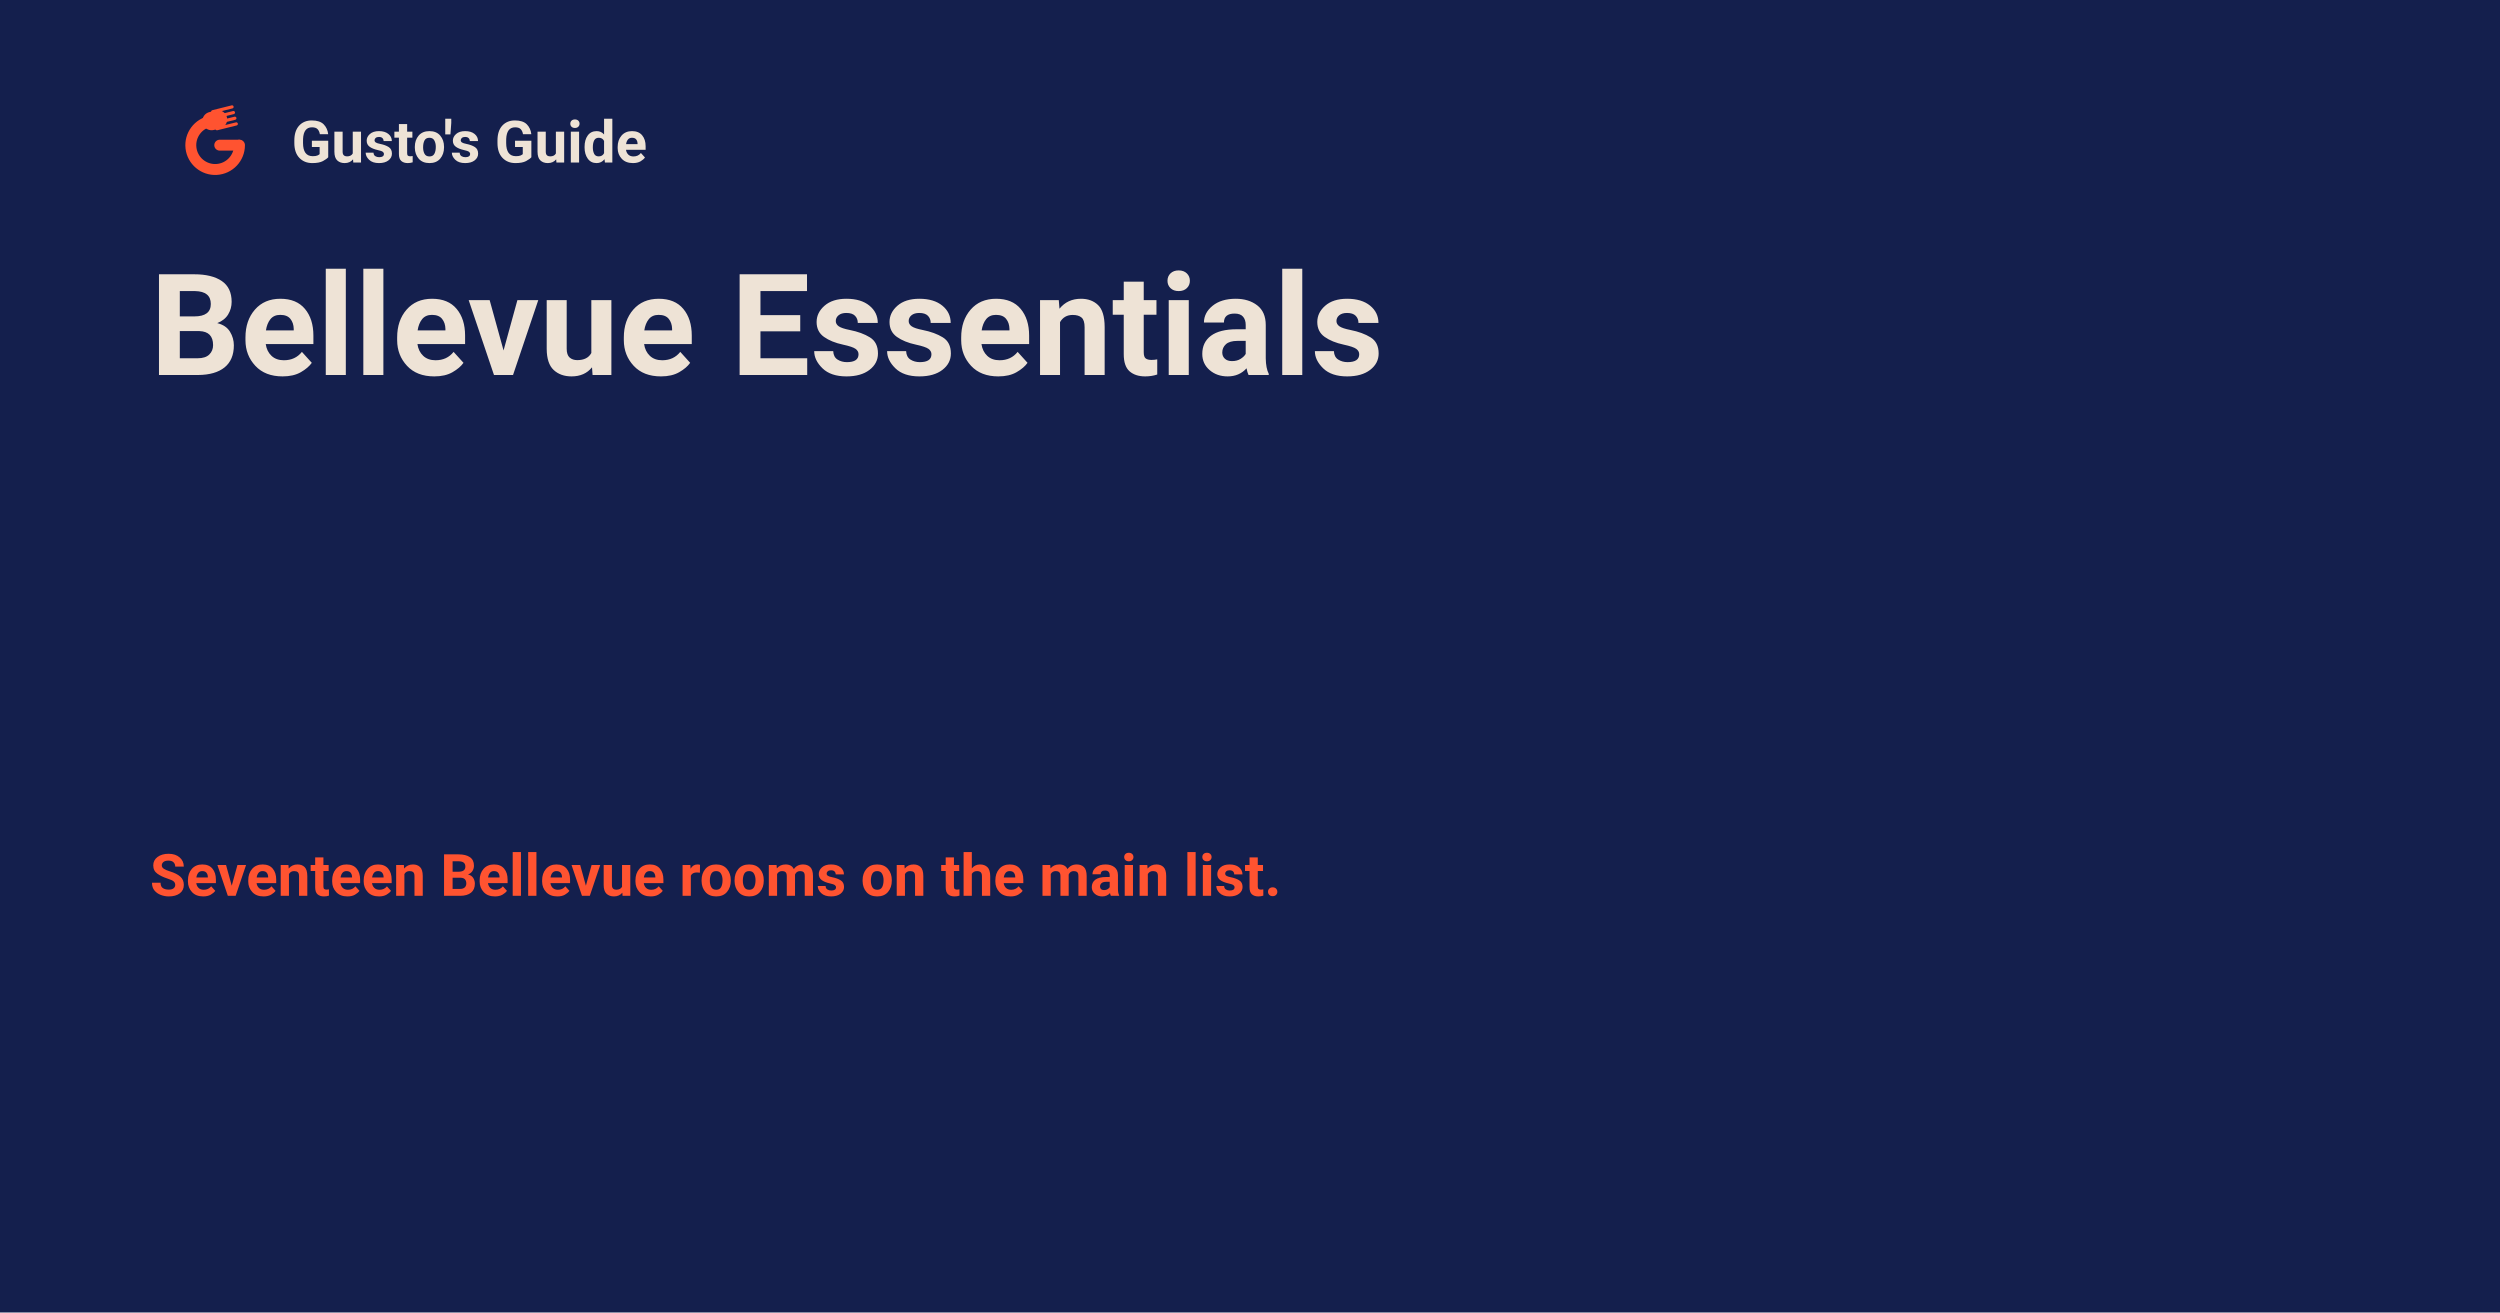
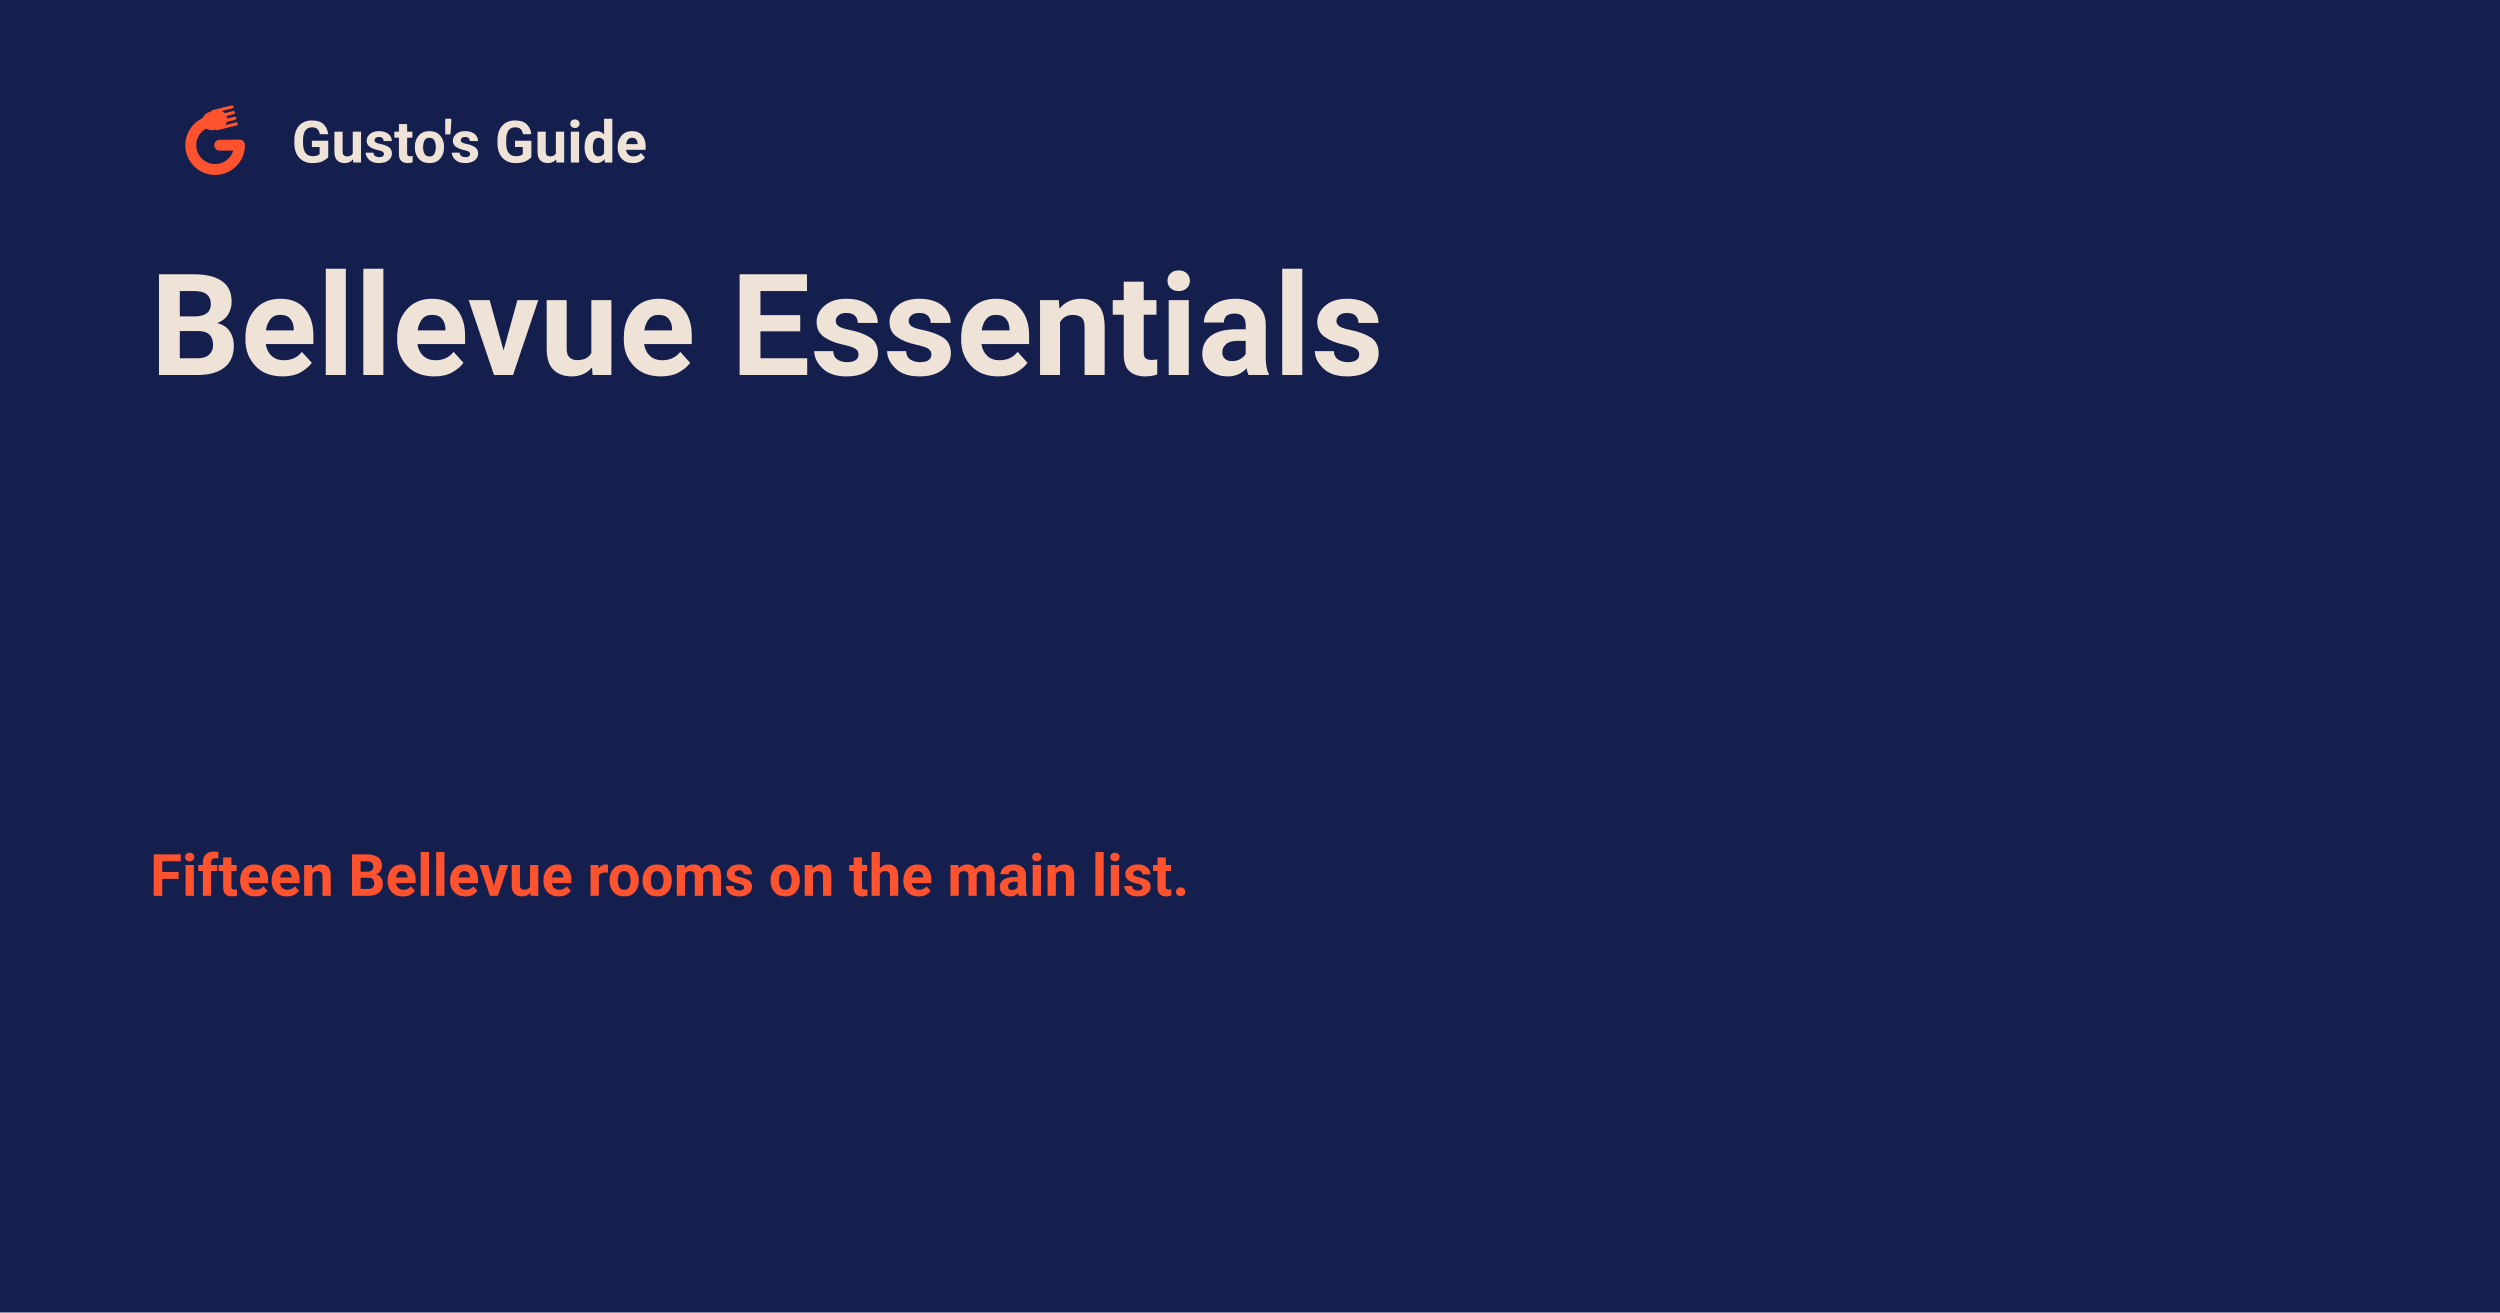
<svg xmlns="http://www.w3.org/2000/svg" width="1200" height="630" viewBox="0 0 1200 630">
  <rect width="1200" height="630" fill="#141F4D" />
  <g transform="translate(72 36) scale(0.92)">
    <g transform="translate(10.59 -0.99)">
      <path d="M 36.1 37.6 A 12.7 12.7 0 1 1 21.19 25.09" fill="none" stroke="#FF5330" stroke-width="5.7" stroke-linecap="round" />
      <path d="M 35.64 37.6 L 25.8 37.6" fill="none" stroke="#FF5330" stroke-width="5.7" stroke-linecap="round" />
      <path d="M 21.19 25.09 L 22.46 24.78" fill="none" stroke="#FF5330" stroke-width="5.7" stroke-linecap="round" />
      <path d="M 21.53 25.01 L 24.88 24.17" fill="none" stroke="#FF5330" stroke-width="9.6" stroke-linecap="round" />
      <path d="M 22.13 20.15 L 32.22 17.63 M 22.86 23.11 L 32.95 20.59 M 23.6 26.06 L 33.69 23.55 M 24.34 29.02 L 34.43 26.51" fill="none" stroke="#FF5330" stroke-width="1.65" stroke-linecap="round" />
    </g>
  </g>
  <text x="140" y="78" fill="#EEE3D6" font-family="system-ui, -apple-system, BlinkMacSystemFont, 'Segoe UI', Roboto, 'Helvetica Neue', Arial, 'Noto Sans', sans-serif" font-weight="600" font-size="28" font-style="normal">Gusto's Guide</text>
  <text x="72" y="180" fill="#EEE3D6" font-family="system-ui, -apple-system, BlinkMacSystemFont, 'Segoe UI', Roboto, 'Helvetica Neue', Arial, 'Noto Sans', sans-serif" font-weight="600" font-size="68">Bellevue Essentials</text>
-   <text x="72" y="430" fill="#FF5330" font-family="system-ui, -apple-system, BlinkMacSystemFont, 'Segoe UI', Roboto, 'Helvetica Neue', Arial, 'Noto Sans', sans-serif" font-weight="600" font-size="28">Seventeen Bellevue rooms on the main list.</text>
+   <text x="72" y="430" fill="#FF5330" font-family="system-ui, -apple-system, BlinkMacSystemFont, 'Segoe UI', Roboto, 'Helvetica Neue', Arial, 'Noto Sans', sans-serif" font-weight="600" font-size="28">Fifteen Bellevue rooms on the main list.</text>
</svg>
